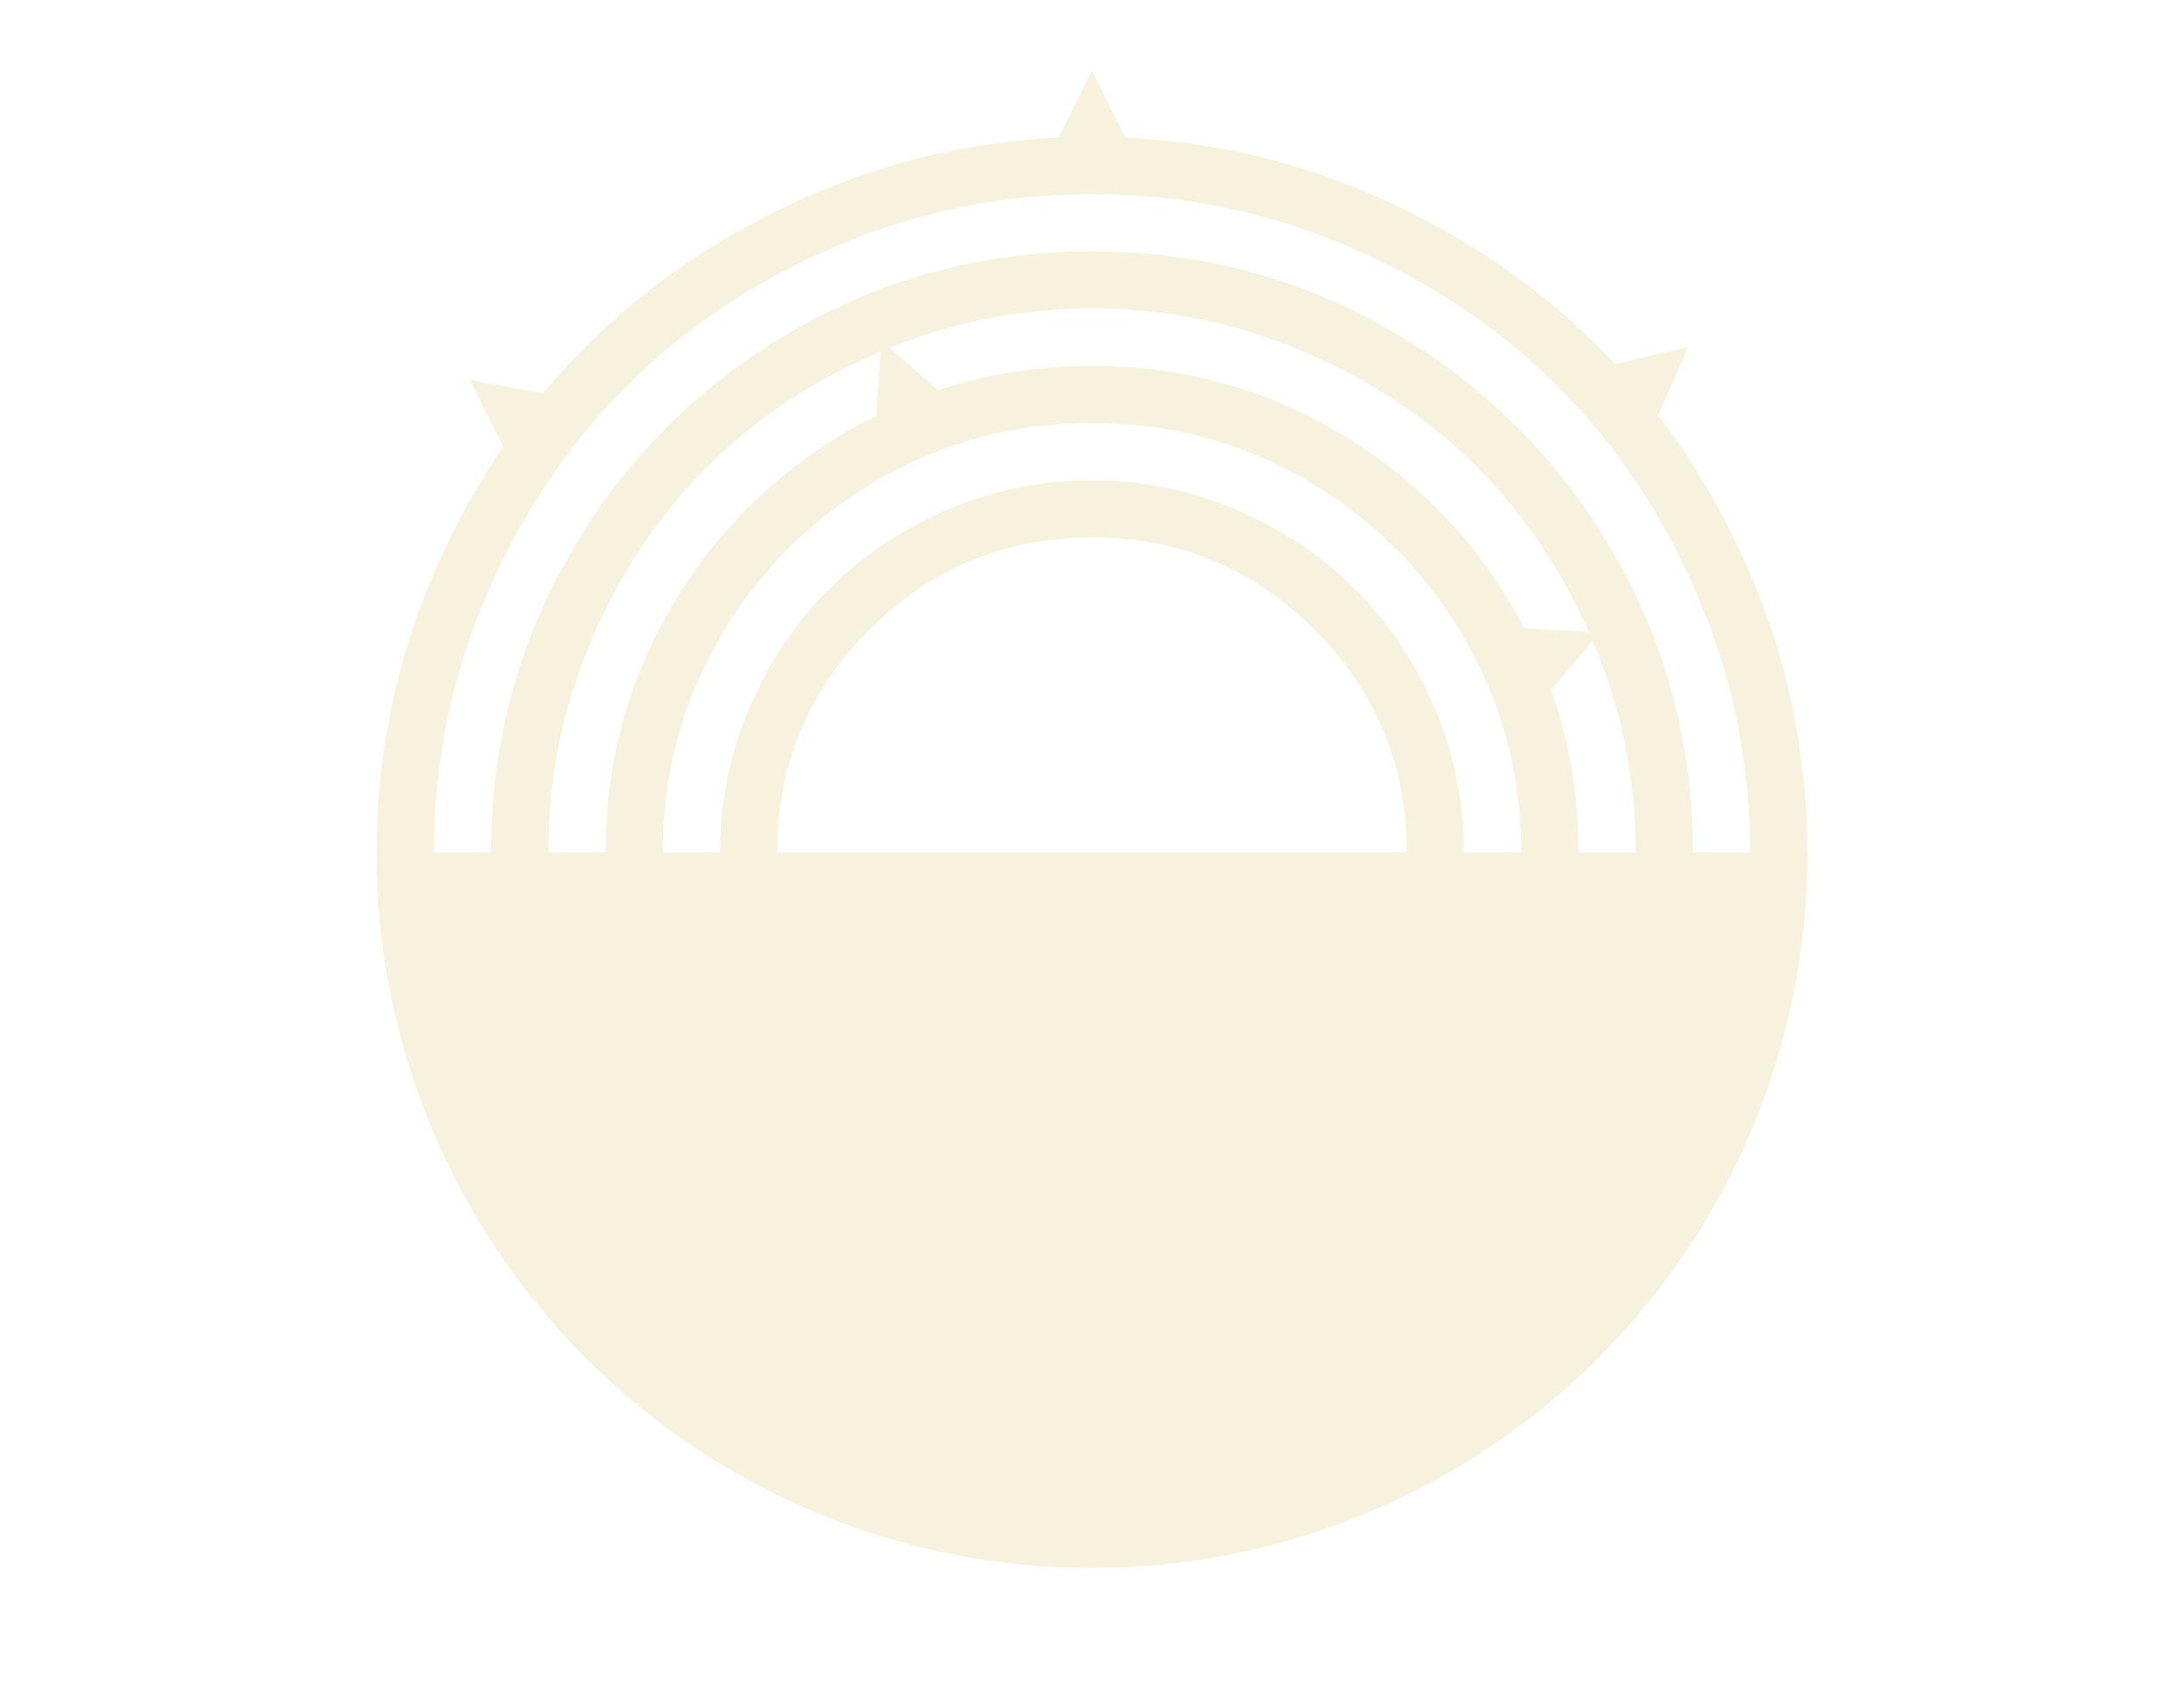
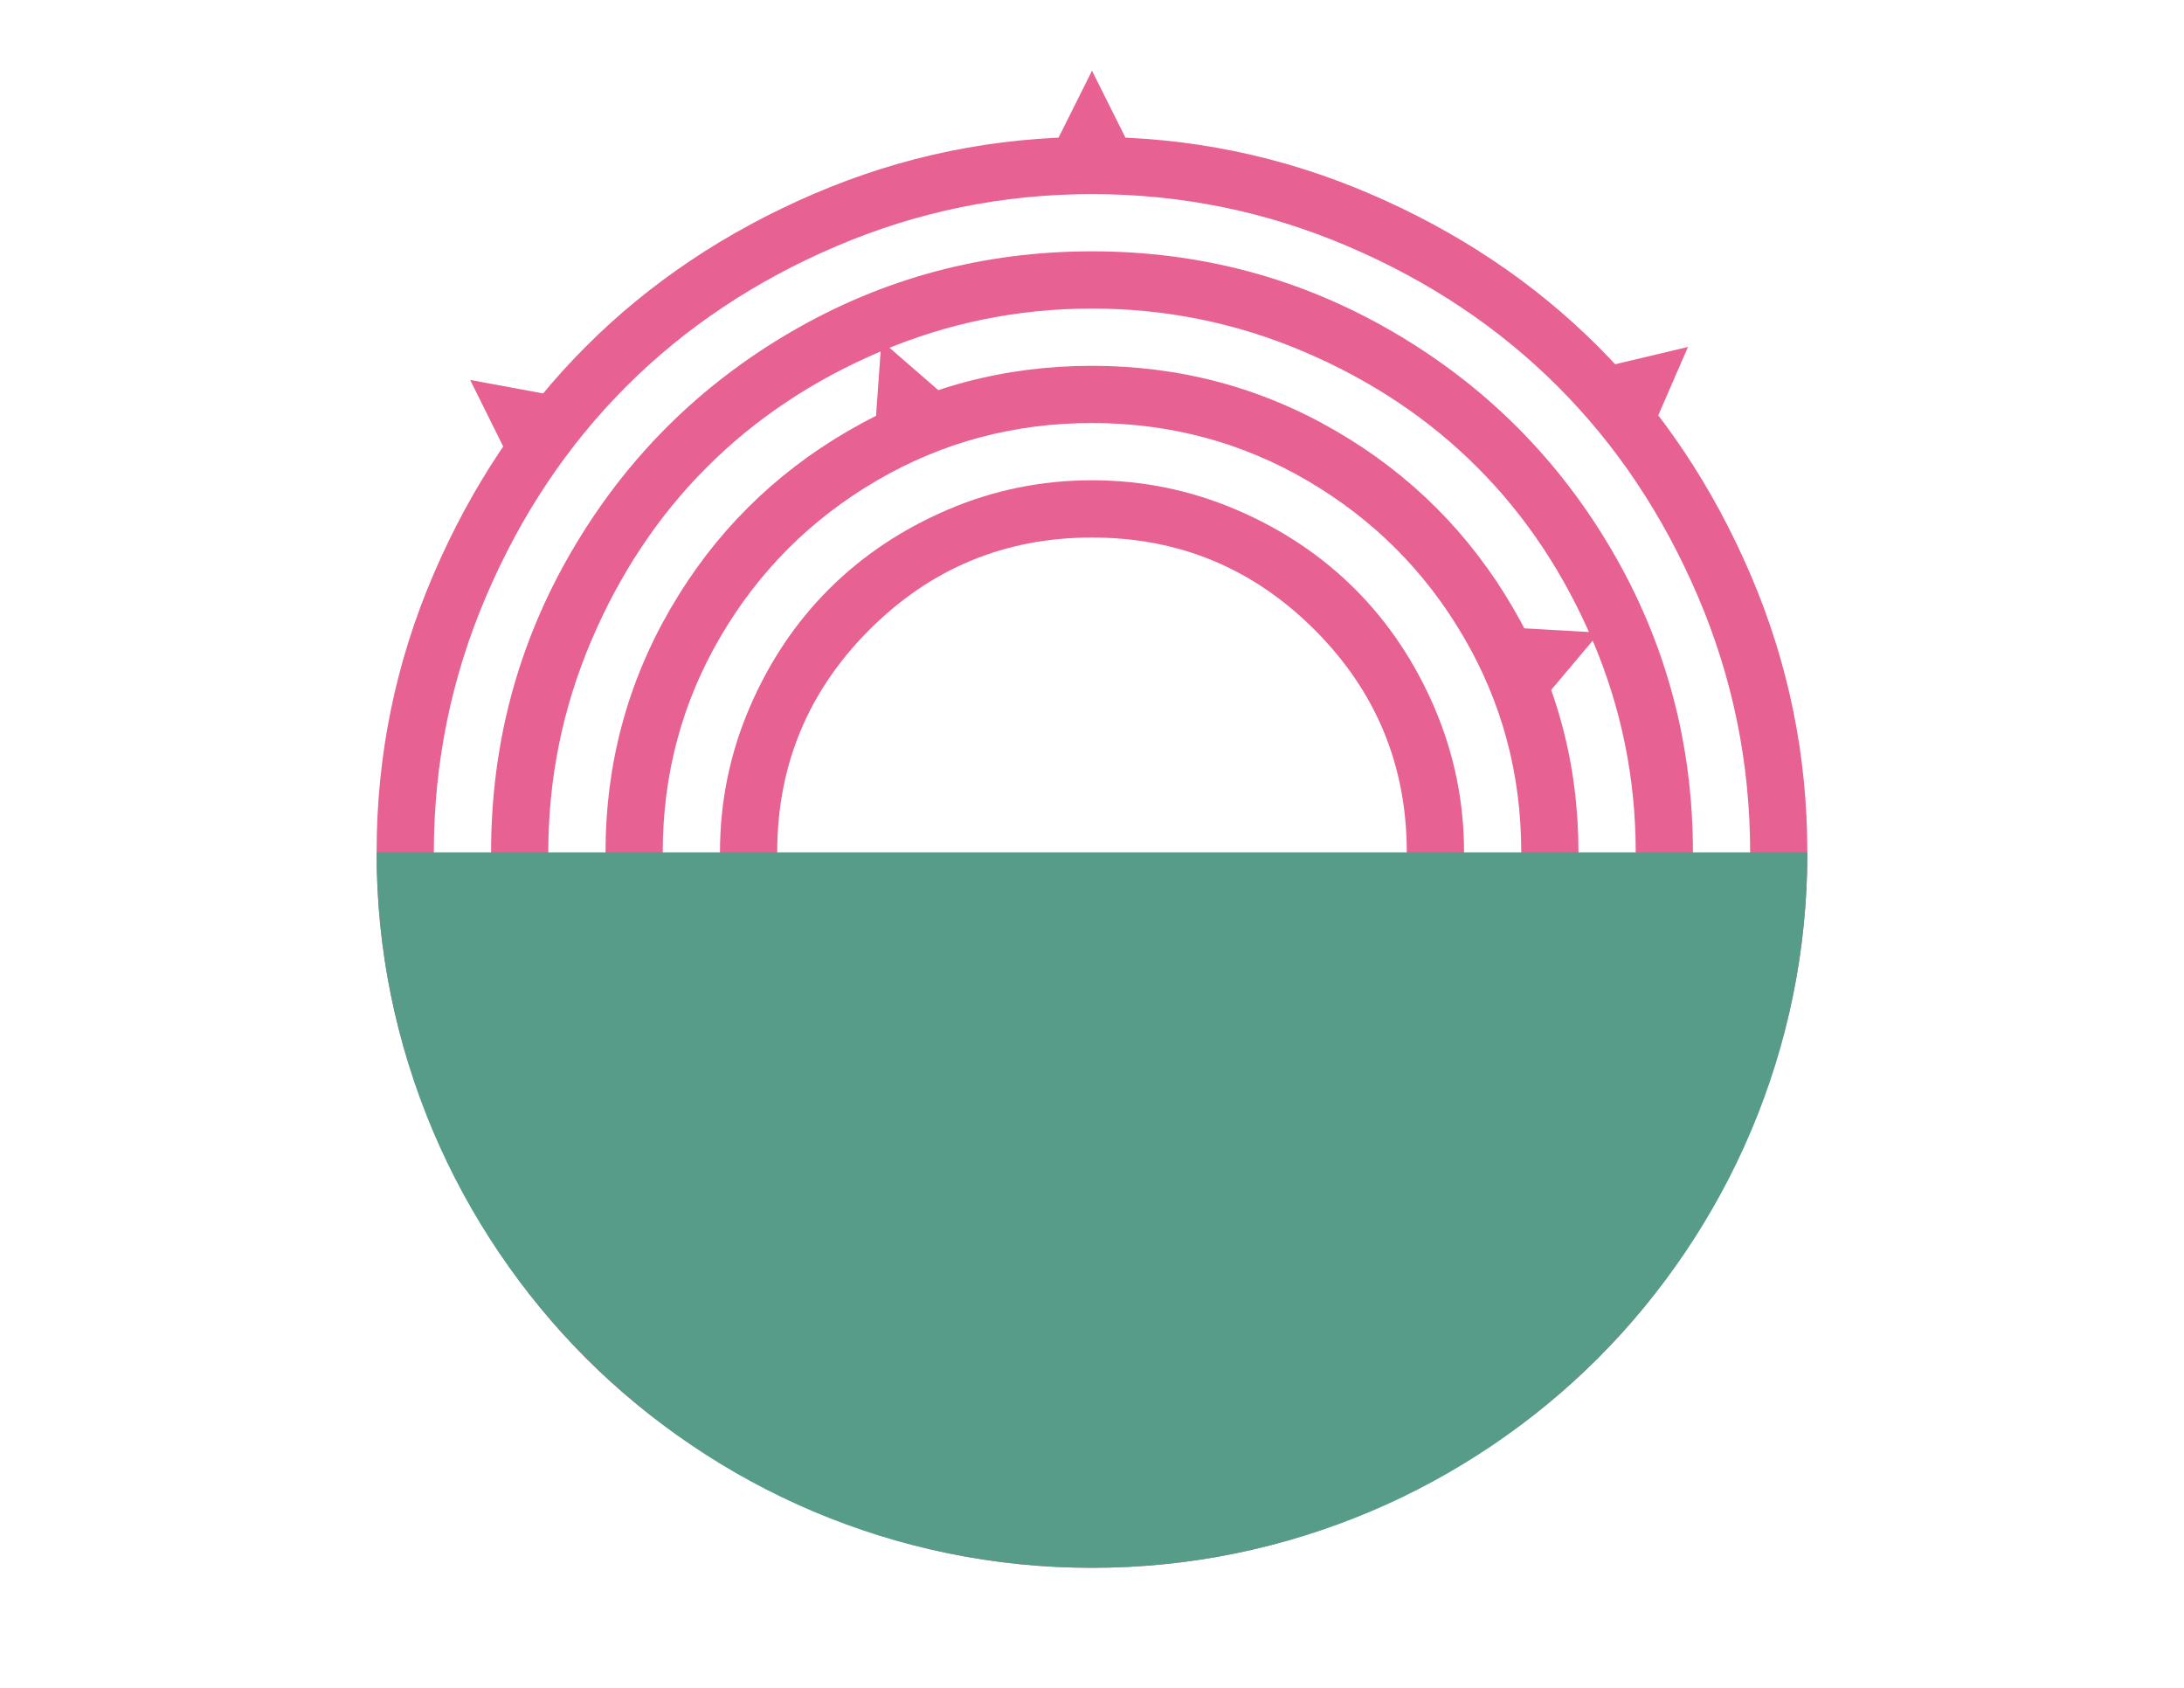
<svg xmlns="http://www.w3.org/2000/svg" version="1.1" id="Layer_1" x="0px" y="0px" viewBox="0 0 792 612" style="enable-background:new 0 0 792 612;" xml:space="preserve">
  <style type="text/css">
- 	.st0{fill:#F7F2DE;}
+ 	.st0{fill:#E76292;}
+ 	.st1{fill:#569C88;}
</style>
  <g>
    <path class="st0" d="M157.18,409.79c-13.74-32-20.61-65.58-20.61-100.74s6.87-68.75,20.61-100.74c13.74-32,32.18-59.57,55.34-82.73   c23.16-23.16,50.73-41.6,82.73-55.34c32-13.74,65.58-20.61,100.74-20.61s68.75,6.87,100.74,20.61c32,13.74,59.57,32.19,82.73,55.34   c23.16,23.16,41.61,50.73,55.34,82.73s20.61,65.58,20.61,100.74s-6.87,68.75-20.61,100.74s-32.19,59.57-55.34,82.73   c-23.16,23.16-50.73,41.61-82.73,55.34c-32,13.74-65.58,20.61-100.74,20.61s-68.75-6.87-100.74-20.61   c-32-13.73-59.57-32.18-82.73-55.34C189.37,469.37,170.92,441.79,157.18,409.79z M176.21,216.38   c-12.59,29.5-18.88,60.39-18.88,92.67s6.29,63.18,18.88,92.67c12.58,29.5,29.55,54.91,50.88,76.24s46.74,38.29,76.24,50.87   c29.5,12.59,60.39,18.88,92.67,18.88s63.17-6.29,92.67-18.88c29.5-12.58,54.91-29.54,76.24-50.87   c21.33-21.33,38.29-46.74,50.87-76.24c12.59-29.5,18.88-60.39,18.88-92.67s-6.3-63.17-18.88-92.67   c-12.59-29.5-29.54-54.91-50.87-76.24c-21.33-21.33-46.75-38.29-76.24-50.88c-29.5-12.58-60.39-18.88-92.67-18.88   s-63.18,6.3-92.67,18.88c-29.5,12.59-54.91,29.55-76.24,50.88S188.79,186.88,176.21,216.38z M207.34,418.3   c-19.51-33.44-29.26-69.85-29.26-109.25c0-39.39,9.75-75.81,29.26-109.25c19.5-33.44,45.98-59.91,79.41-79.41   c33.44-19.5,69.85-29.26,109.25-29.26c39.39,0,75.81,9.76,109.25,29.26c33.44,19.51,59.91,45.98,79.41,79.41   c19.5,33.44,29.26,69.86,29.26,109.25c0,39.4-9.76,75.81-29.26,109.25c-19.5,33.44-45.97,59.91-79.41,79.41   c-33.44,19.51-69.86,29.26-109.25,29.26c-39.4,0-75.81-9.75-109.25-29.26C253.31,478.21,226.84,451.74,207.34,418.3z M214.4,232.37   c-10.38,24.41-15.57,49.97-15.57,76.68c0,26.71,5.19,52.27,15.57,76.68c10.38,24.41,24.36,45.4,41.94,62.98   c17.58,17.58,38.58,31.57,62.98,41.94c24.4,10.38,49.96,15.57,76.68,15.57c26.71,0,52.27-5.19,76.68-15.57   c24.4-10.38,45.4-24.36,62.98-41.94c17.58-17.58,31.57-38.58,41.94-62.98c10.38-24.4,15.57-49.96,15.57-76.68   c0-26.71-5.19-52.27-15.57-76.68c-10.38-24.4-24.36-45.4-41.94-62.98s-38.58-31.56-62.98-41.94   c-24.41-10.38-49.97-15.57-76.68-15.57c-26.71,0-52.27,5.19-76.68,15.57c-24.41,10.38-45.4,24.36-62.98,41.94   S224.78,207.97,214.4,232.37z M243.22,397.54c-15.76-27.1-23.64-56.59-23.64-88.49c0-31.9,7.88-61.4,23.64-88.49   c15.75-27.1,37.18-48.52,64.28-64.28c27.1-15.75,56.59-23.64,88.49-23.64c31.9,0,61.4,7.88,88.5,23.64   c27.1,15.76,48.52,37.18,64.28,64.28c15.75,27.1,23.64,56.6,23.64,88.49c0,31.9-7.88,61.4-23.64,88.49   c-15.76,27.1-37.18,48.53-64.28,64.28c-27.1,15.76-56.6,23.64-88.5,23.64c-31.9,0-61.4-7.88-88.49-23.64   C280.41,446.07,258.98,424.64,243.22,397.54z M261.24,230.93c-13.94,23.83-20.9,49.87-20.9,78.12s6.96,54.29,20.9,78.12   c13.93,23.83,32.81,42.71,56.64,56.64c23.83,13.94,49.87,20.9,78.12,20.9c28.25,0,54.29-6.96,78.12-20.9   c23.83-13.93,42.71-32.81,56.64-56.64c13.93-23.83,20.9-49.87,20.9-78.12s-6.97-54.29-20.9-78.12   c-13.93-23.83-32.82-42.71-56.64-56.64c-23.83-13.93-49.87-20.9-78.12-20.9c-28.25,0-54.29,6.97-78.12,20.9   C294.05,188.23,275.17,207.11,261.24,230.93z M271.76,361.37c-7.11-16.62-10.67-34.06-10.67-52.32c0-18.26,3.55-35.69,10.67-52.32   c7.11-16.62,16.72-30.99,28.83-43.09s26.47-21.71,43.09-28.83c16.62-7.11,34.06-10.67,52.32-10.67c18.26,0,35.69,3.56,52.32,10.67   c16.62,7.11,30.99,16.72,43.1,28.83s21.71,26.47,28.83,43.09c7.1,16.62,10.67,34.06,10.67,52.32c0,18.26-3.56,35.7-10.67,52.32   c-7.11,16.62-16.72,30.99-28.83,43.09c-12.11,12.11-26.48,21.72-43.1,28.83c-16.62,7.11-34.06,10.67-52.32,10.67   c-18.26,0-35.7-3.55-52.32-10.67c-16.62-7.11-30.99-16.72-43.09-28.83C288.48,392.35,278.87,377.99,271.76,361.37z M315.29,228.34   c-22.29,22.3-33.44,49.2-33.44,80.71c0,31.52,11.14,58.42,33.44,80.71c22.29,22.3,49.19,33.44,80.71,33.44   c31.51,0,58.42-11.14,80.71-33.44c22.29-22.29,33.44-49.19,33.44-80.71c0-31.52-11.15-58.42-33.44-80.71   c-22.29-22.29-49.2-33.44-80.71-33.44C364.48,194.9,337.58,206.05,315.29,228.34z" />
  </g>
  <polygon class="st0" points="409.79,53.22 382.21,53.22 396,25.64 " />
  <polygon class="st0" points="342.92,143.77 317.43,154.32 319.63,123.55 " />
  <polygon class="st0" points="200.83,143.37 184.22,165.4 170.5,137.77 " />
  <polygon class="st0" points="599.83,154.08 582.12,132.93 612.13,125.79 " />
  <polygon class="st0" points="560.15,252.97 549.22,227.64 580.02,229.38 " />
-   <path class="st0" d="M655.43,309.05c0,143.28-116.15,259.43-259.43,259.43S136.57,452.33,136.57,309.05" />
+   <path class="st1" d="M655.43,309.05c0,143.28-116.15,259.43-259.43,259.43S136.57,452.33,136.57,309.05" />
</svg>
